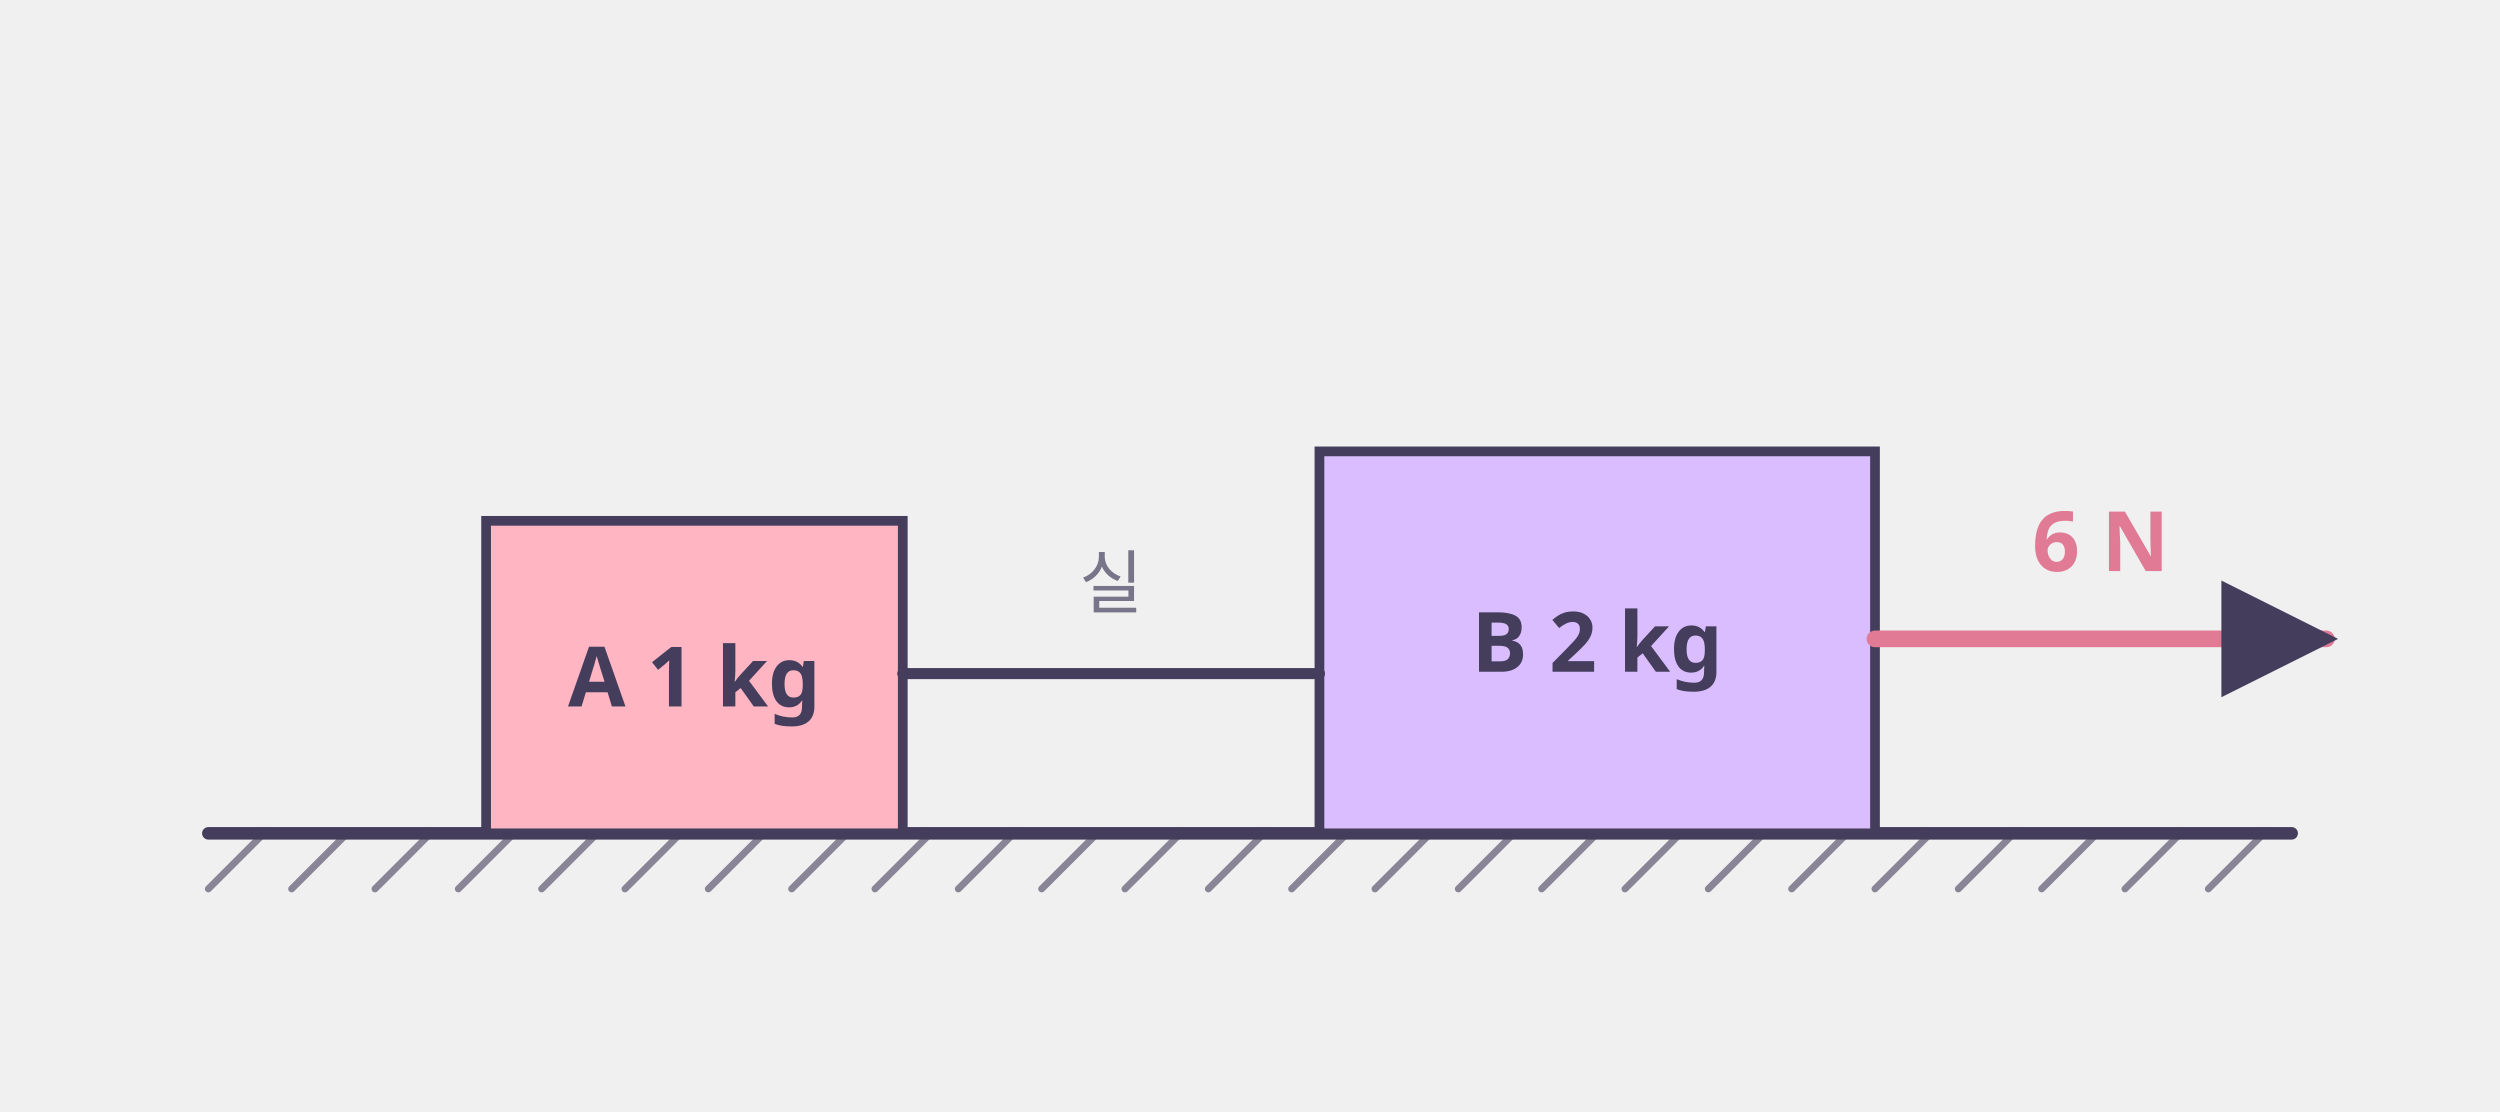
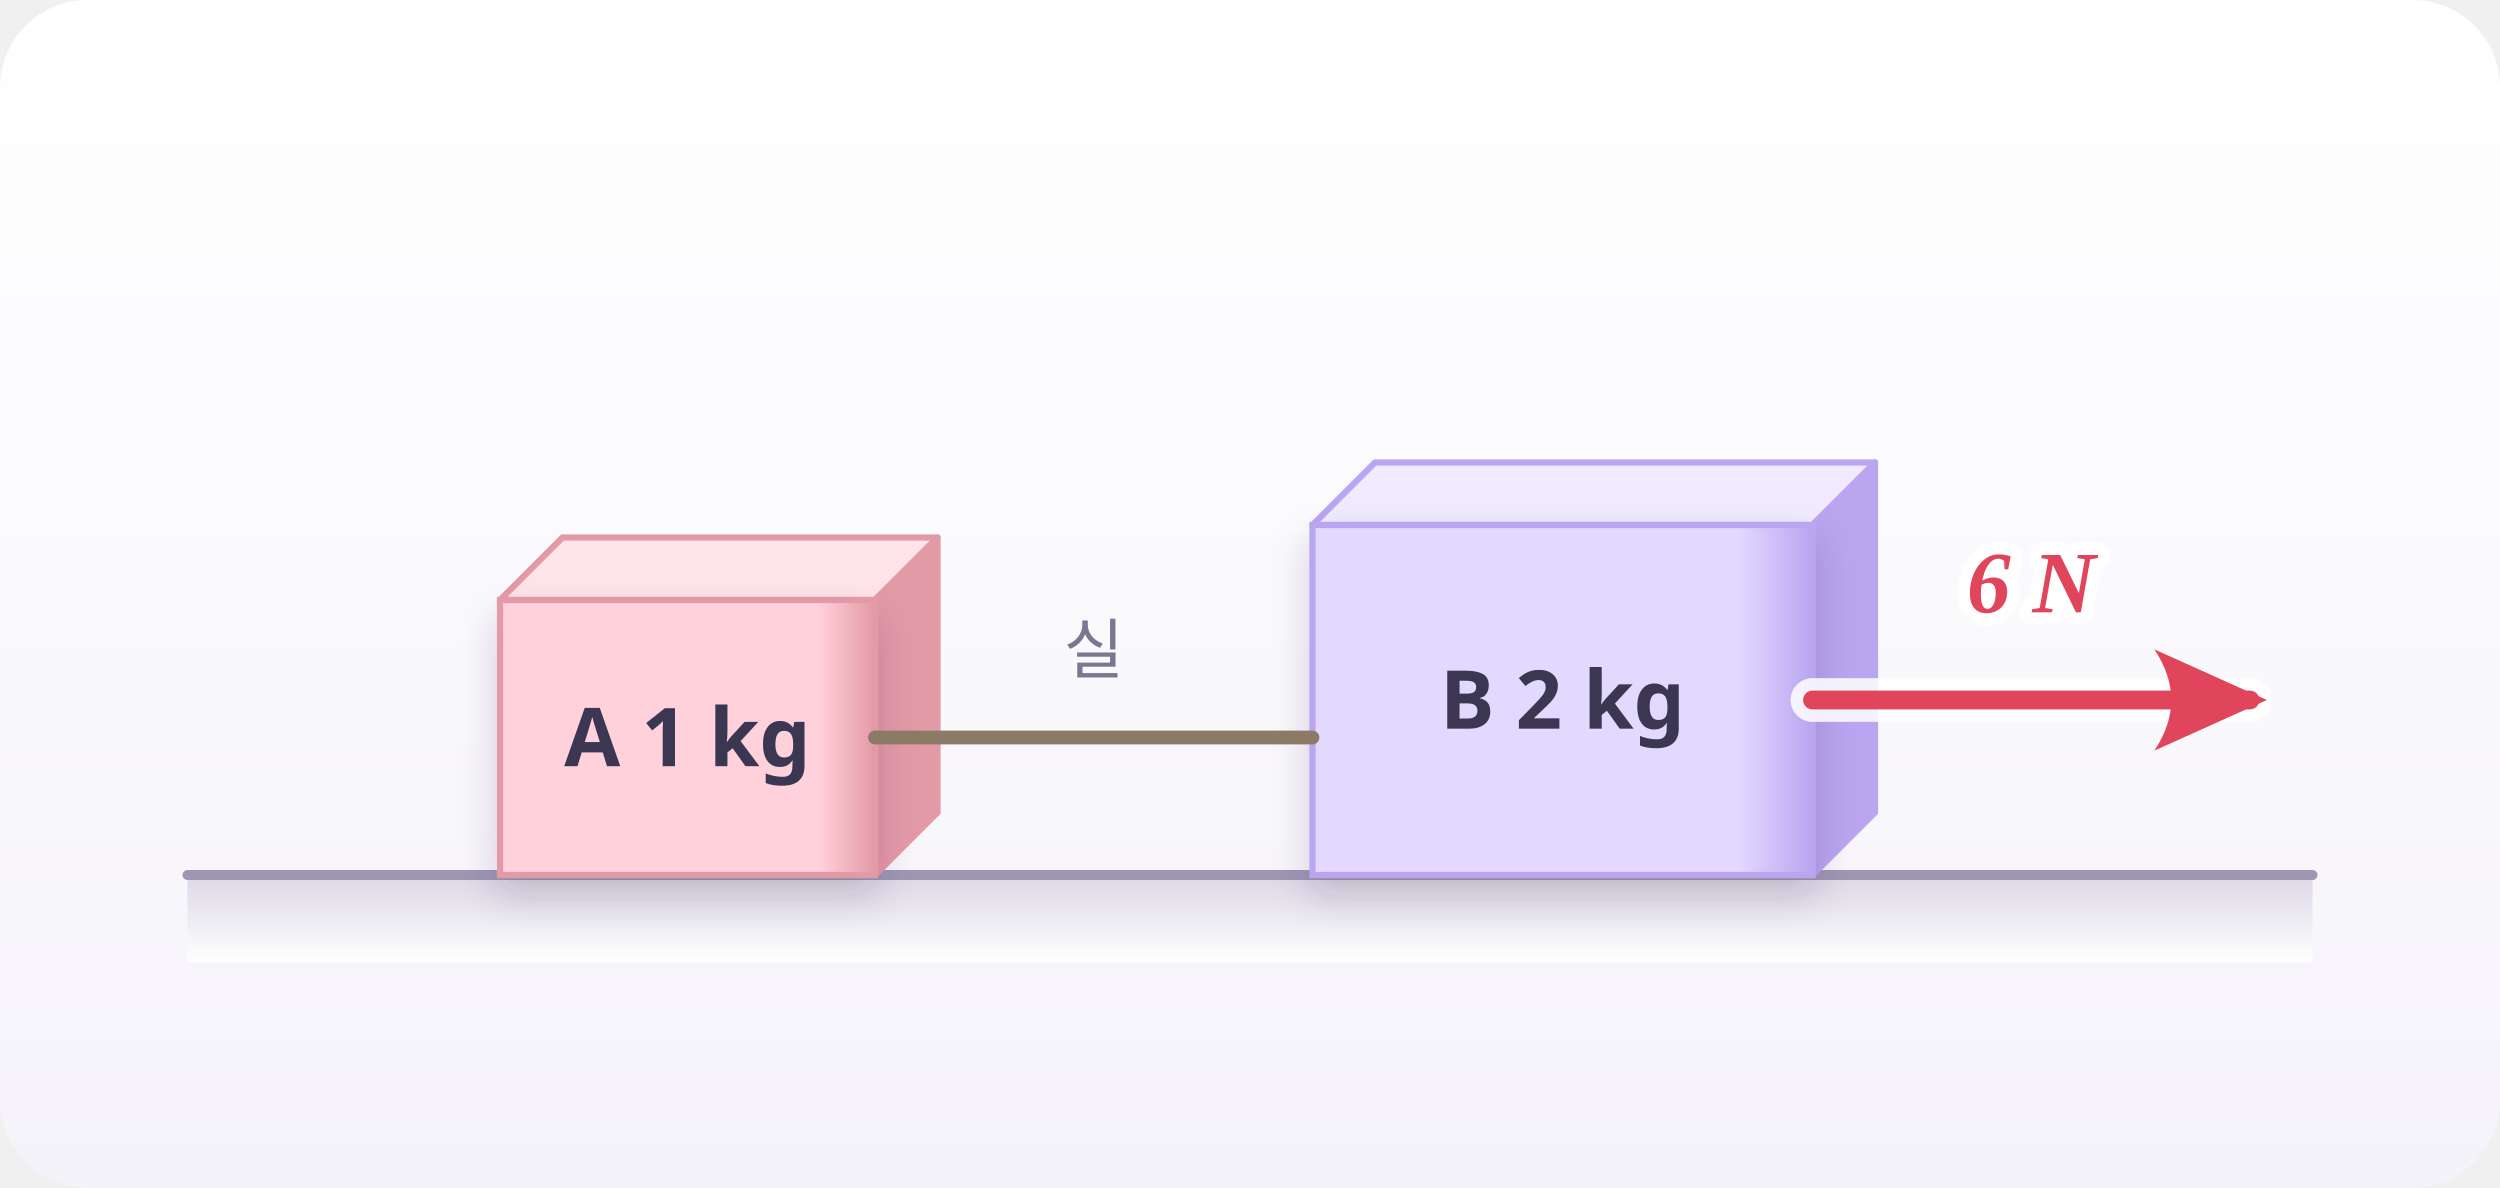
- <svg xmlns="http://www.w3.org/2000/svg" viewBox="0 0 360 160" role="img" aria-label="실로 연결된 A(1 kg)와 B(2 kg), B를 6 N으로 당김" style="max-width:100%;height:auto;display:block;color:#443E5C">
+ <svg xmlns="http://www.w3.org/2000/svg" viewBox="0 0 400 190" role="img" aria-label="실로 연결된 A(1 kg)와 B(2 kg), B를 6 N으로 당김" style="max-width:100%;height:auto;display:block">
  <defs>
-     <marker id="ah" viewBox="0 0 10 10" refX="9" refY="5" markerWidth="7" markerHeight="7" orient="auto-start-reverse">
-       <path d="M0 0 L10 5 L0 10 Z" fill="currentColor" />
-     </marker>
-     <marker id="ahs" viewBox="0 0 10 10" refX="1" refY="5" markerWidth="7" markerHeight="7" orient="auto-start-reverse">
-       <path d="M10 0 L0 5 L10 10 Z" fill="currentColor" />
+     <linearGradient id="g0351" x1="50%" y1="0%" x2="50%" y2="100%">
+       <stop offset="0" stop-color="#FFFFFF" />
+       <stop offset="1" stop-color="#F5F3FA" />
+     </linearGradient>
+     <linearGradient id="g0352" x1="50%" y1="0%" x2="50%" y2="100%">
+       <stop offset="0" stop-color="#DCD7E6" />
+       <stop offset="1" stop-color="#FFFFFF" />
+     </linearGradient>
+     <filter id="s0353" x="-20%" y="-20%" width="140%" height="160%">
+       <feDropShadow dx="0" dy="3" stdDeviation="3" flood-color="#3B3652" flood-opacity="0.18" />
+     </filter>
+     <linearGradient id="g0354" x1="0%" y1="50%" x2="100%" y2="50%">
+       <stop offset="0" stop-color="#FFD1DA" />
+       <stop offset="0.85" stop-color="#FFD1DA" />
+       <stop offset="1" stop-color="#E39AA7" />
+     </linearGradient>
+     <filter id="s0355" x="-20%" y="-20%" width="140%" height="160%">
+       <feDropShadow dx="0" dy="3" stdDeviation="3" flood-color="#3B3652" flood-opacity="0.18" />
+     </filter>
+     <linearGradient id="g0356" x1="0%" y1="50%" x2="100%" y2="50%">
+       <stop offset="0" stop-color="#E3D9FF" />
+       <stop offset="0.85" stop-color="#E3D9FF" />
+       <stop offset="1" stop-color="#B9A5F0" />
+     </linearGradient>
+     <marker id="mE0455B035" viewBox="0 0 10 10" refX="8.5" refY="5" markerWidth="6" markerHeight="6" orient="auto-start-reverse">
+       <path d="M0 0.5 L10 5 L0 9.5 Q3 5 0 0.5 Z" fill="#E0455B" />
    </marker>
  </defs>
-   <line x1="30.0" y1="120.0" x2="330.0" y2="120.0" stroke="currentColor" stroke-width="1.8" stroke-linecap="round" opacity="1" />
-   <line x1="38.0" y1="120.0" x2="30.0" y2="128.0" stroke="currentColor" stroke-width="1" stroke-linecap="round" opacity="0.6" />
-   <line x1="50.0" y1="120.0" x2="42.0" y2="128.0" stroke="currentColor" stroke-width="1" stroke-linecap="round" opacity="0.6" />
-   <line x1="62.0" y1="120.0" x2="54.0" y2="128.0" stroke="currentColor" stroke-width="1" stroke-linecap="round" opacity="0.6" />
-   <line x1="74.0" y1="120.0" x2="66.0" y2="128.0" stroke="currentColor" stroke-width="1" stroke-linecap="round" opacity="0.6" />
-   <line x1="86.0" y1="120.0" x2="78.0" y2="128.0" stroke="currentColor" stroke-width="1" stroke-linecap="round" opacity="0.6" />
-   <line x1="98.0" y1="120.0" x2="90.0" y2="128.0" stroke="currentColor" stroke-width="1" stroke-linecap="round" opacity="0.6" />
-   <line x1="110.0" y1="120.0" x2="102.0" y2="128.0" stroke="currentColor" stroke-width="1" stroke-linecap="round" opacity="0.6" />
-   <line x1="122.0" y1="120.0" x2="114.0" y2="128.0" stroke="currentColor" stroke-width="1" stroke-linecap="round" opacity="0.6" />
-   <line x1="134.0" y1="120.0" x2="126.0" y2="128.0" stroke="currentColor" stroke-width="1" stroke-linecap="round" opacity="0.6" />
-   <line x1="146.0" y1="120.0" x2="138.0" y2="128.0" stroke="currentColor" stroke-width="1" stroke-linecap="round" opacity="0.6" />
-   <line x1="158.0" y1="120.0" x2="150.0" y2="128.0" stroke="currentColor" stroke-width="1" stroke-linecap="round" opacity="0.6" />
-   <line x1="170.0" y1="120.0" x2="162.0" y2="128.0" stroke="currentColor" stroke-width="1" stroke-linecap="round" opacity="0.6" />
-   <line x1="182.0" y1="120.0" x2="174.0" y2="128.0" stroke="currentColor" stroke-width="1" stroke-linecap="round" opacity="0.6" />
-   <line x1="194.0" y1="120.0" x2="186.0" y2="128.0" stroke="currentColor" stroke-width="1" stroke-linecap="round" opacity="0.6" />
-   <line x1="206.0" y1="120.0" x2="198.0" y2="128.0" stroke="currentColor" stroke-width="1" stroke-linecap="round" opacity="0.6" />
-   <line x1="218.0" y1="120.0" x2="210.0" y2="128.0" stroke="currentColor" stroke-width="1" stroke-linecap="round" opacity="0.6" />
-   <line x1="230.0" y1="120.0" x2="222.0" y2="128.0" stroke="currentColor" stroke-width="1" stroke-linecap="round" opacity="0.6" />
-   <line x1="242.0" y1="120.0" x2="234.0" y2="128.0" stroke="currentColor" stroke-width="1" stroke-linecap="round" opacity="0.6" />
-   <line x1="254.0" y1="120.0" x2="246.0" y2="128.0" stroke="currentColor" stroke-width="1" stroke-linecap="round" opacity="0.6" />
-   <line x1="266.0" y1="120.0" x2="258.0" y2="128.0" stroke="currentColor" stroke-width="1" stroke-linecap="round" opacity="0.6" />
-   <line x1="278.0" y1="120.0" x2="270.0" y2="128.0" stroke="currentColor" stroke-width="1" stroke-linecap="round" opacity="0.6" />
-   <line x1="290.0" y1="120.0" x2="282.0" y2="128.0" stroke="currentColor" stroke-width="1" stroke-linecap="round" opacity="0.6" />
-   <line x1="302.0" y1="120.0" x2="294.0" y2="128.0" stroke="currentColor" stroke-width="1" stroke-linecap="round" opacity="0.6" />
-   <line x1="314.0" y1="120.0" x2="306.0" y2="128.0" stroke="currentColor" stroke-width="1" stroke-linecap="round" opacity="0.6" />
-   <line x1="326.0" y1="120.0" x2="318.0" y2="128.0" stroke="currentColor" stroke-width="1" stroke-linecap="round" opacity="0.6" />
-   <rect x="70.0" y="75.0" width="60.0" height="45.0" fill="#FFB5C2" stroke="currentColor" stroke-width="1.4" rx="0" opacity="1" />
-   <text x="100.0" y="97.5" text-anchor="middle" dominant-baseline="middle" fill="currentColor" style="font-family:'IBM Plex Sans KR','Apple SD Gothic Neo',sans-serif;font-size:12px;font-weight:600" opacity="1">A 1 kg</text>
-   <rect x="190.0" y="65.0" width="80.0" height="55.0" fill="#DABDFF" stroke="currentColor" stroke-width="1.4" rx="0" opacity="1" />
-   <text x="230.0" y="92.5" text-anchor="middle" dominant-baseline="middle" fill="currentColor" style="font-family:'IBM Plex Sans KR','Apple SD Gothic Neo',sans-serif;font-size:12px;font-weight:600" opacity="1">B 2 kg</text>
-   <line x1="130.0" y1="97.0" x2="190.0" y2="97.0" stroke="currentColor" stroke-width="1.6" stroke-linecap="round" opacity="1" />
-   <text x="160.0" y="84.0" text-anchor="middle" dominant-baseline="middle" fill="currentColor" style="font-family:'IBM Plex Sans KR','Apple SD Gothic Neo',sans-serif;font-size:10px;font-weight:400" opacity="0.7">실</text>
-   <line x1="270.0" y1="92.0" x2="335.0" y2="92.0" stroke="#E07A95" stroke-width="2.4" stroke-linecap="round" marker-end="url(#ah)" style="color:#E07A95" />
-   <text x="302.5" y="78.0" text-anchor="middle" dominant-baseline="middle" fill="#E07A95" style="font-family:'IBM Plex Sans KR','Apple SD Gothic Neo',sans-serif;font-size:12px;font-weight:700" opacity="1">6 N</text>
+   <rect x="0.0" y="0.0" width="400.0" height="190.0" fill="url(#g0351)" stroke="none" stroke-width="1.4" rx="14" opacity="1" />
+   <rect x="30.0" y="140.0" width="340.0" height="14.0" fill="url(#g0352)" stroke="none" stroke-width="1.4" rx="0" opacity="1" />
+   <line x1="30.0" y1="140.0" x2="370.0" y2="140.0" stroke="#9E97B4" stroke-width="1.6" stroke-linecap="round" opacity="1" />
+   <polygon points="80.0,96.0 90.0,86.0 150.0,86.0 140.0,96.0" fill="#FFE4E9" stroke="#E39AA7" stroke-width="1" stroke-linejoin="round" opacity="1" />
+   <polygon points="140.0,96.0 150.0,86.0 150.0,130.0 140.0,140.0" fill="#E39AA7" stroke="#E39AA7" stroke-width="1" stroke-linejoin="round" opacity="1" />
+   <rect x="80.0" y="96.0" width="60.0" height="44.0" fill="url(#g0354)" stroke="#E39AA7" stroke-width="1" rx="0" opacity="1" filter="url(#s0353)" />
+   <text x="110.0" y="118.0" text-anchor="middle" dominant-baseline="middle" fill="#3B3652" style="font-family:'IBM Plex Sans KR','Apple SD Gothic Neo','Malgun Gothic',sans-serif;font-size:13px;font-weight:700" opacity="1">A 1 kg</text>
+   <polygon points="210.0,84.0 220.0,74.0 300.0,74.0 290.0,84.0" fill="#F0EAFF" stroke="#B9A5F0" stroke-width="1" stroke-linejoin="round" opacity="1" />
+   <polygon points="290.0,84.0 300.0,74.0 300.0,130.0 290.0,140.0" fill="#B9A5F0" stroke="#B9A5F0" stroke-width="1" stroke-linejoin="round" opacity="1" />
+   <rect x="210.0" y="84.0" width="80.0" height="56.0" fill="url(#g0356)" stroke="#B9A5F0" stroke-width="1" rx="0" opacity="1" filter="url(#s0355)" />
+   <text x="250.0" y="112.0" text-anchor="middle" dominant-baseline="middle" fill="#3B3652" style="font-family:'IBM Plex Sans KR','Apple SD Gothic Neo','Malgun Gothic',sans-serif;font-size:13px;font-weight:700" opacity="1">B 2 kg</text>
+   <line x1="140.0" y1="118.0" x2="210.0" y2="118.0" stroke="#8A7A66" stroke-width="2.2" stroke-linecap="round" opacity="1" />
+   <text x="175.0" y="104.0" text-anchor="middle" dominant-baseline="middle" fill="#7C7791" style="font-family:'IBM Plex Sans KR','Apple SD Gothic Neo','Malgun Gothic',sans-serif;font-size:10.5px;font-weight:500" opacity="1">실</text>
+   <line x1="290.0" y1="112.0" x2="360.0" y2="112.0" stroke="#FFFFFF" stroke-width="7" stroke-linecap="round" opacity="0.85" />
+   <line x1="290.0" y1="112.0" x2="360.0" y2="112.0" stroke="#E0455B" stroke-width="3" stroke-linecap="round" marker-end="url(#mE0455B035)" />
+   <text x="325.0" y="94.0" text-anchor="middle" dominant-baseline="middle" stroke="#FFFFFF" stroke-width="4" stroke-linejoin="round" fill="none" style="font-family:'Times New Roman','Nanum Myeongjo','Apple Myungjo',serif;font-size:14px;font-weight:700;font-style:italic" opacity="0.9">6 N</text>
+   <text x="325.0" y="94.0" text-anchor="middle" dominant-baseline="middle" fill="#E0455B" style="font-family:'Times New Roman','Nanum Myeongjo','Apple Myungjo',serif;font-size:14px;font-weight:700;font-style:italic" opacity="1">6 N</text>
</svg>
